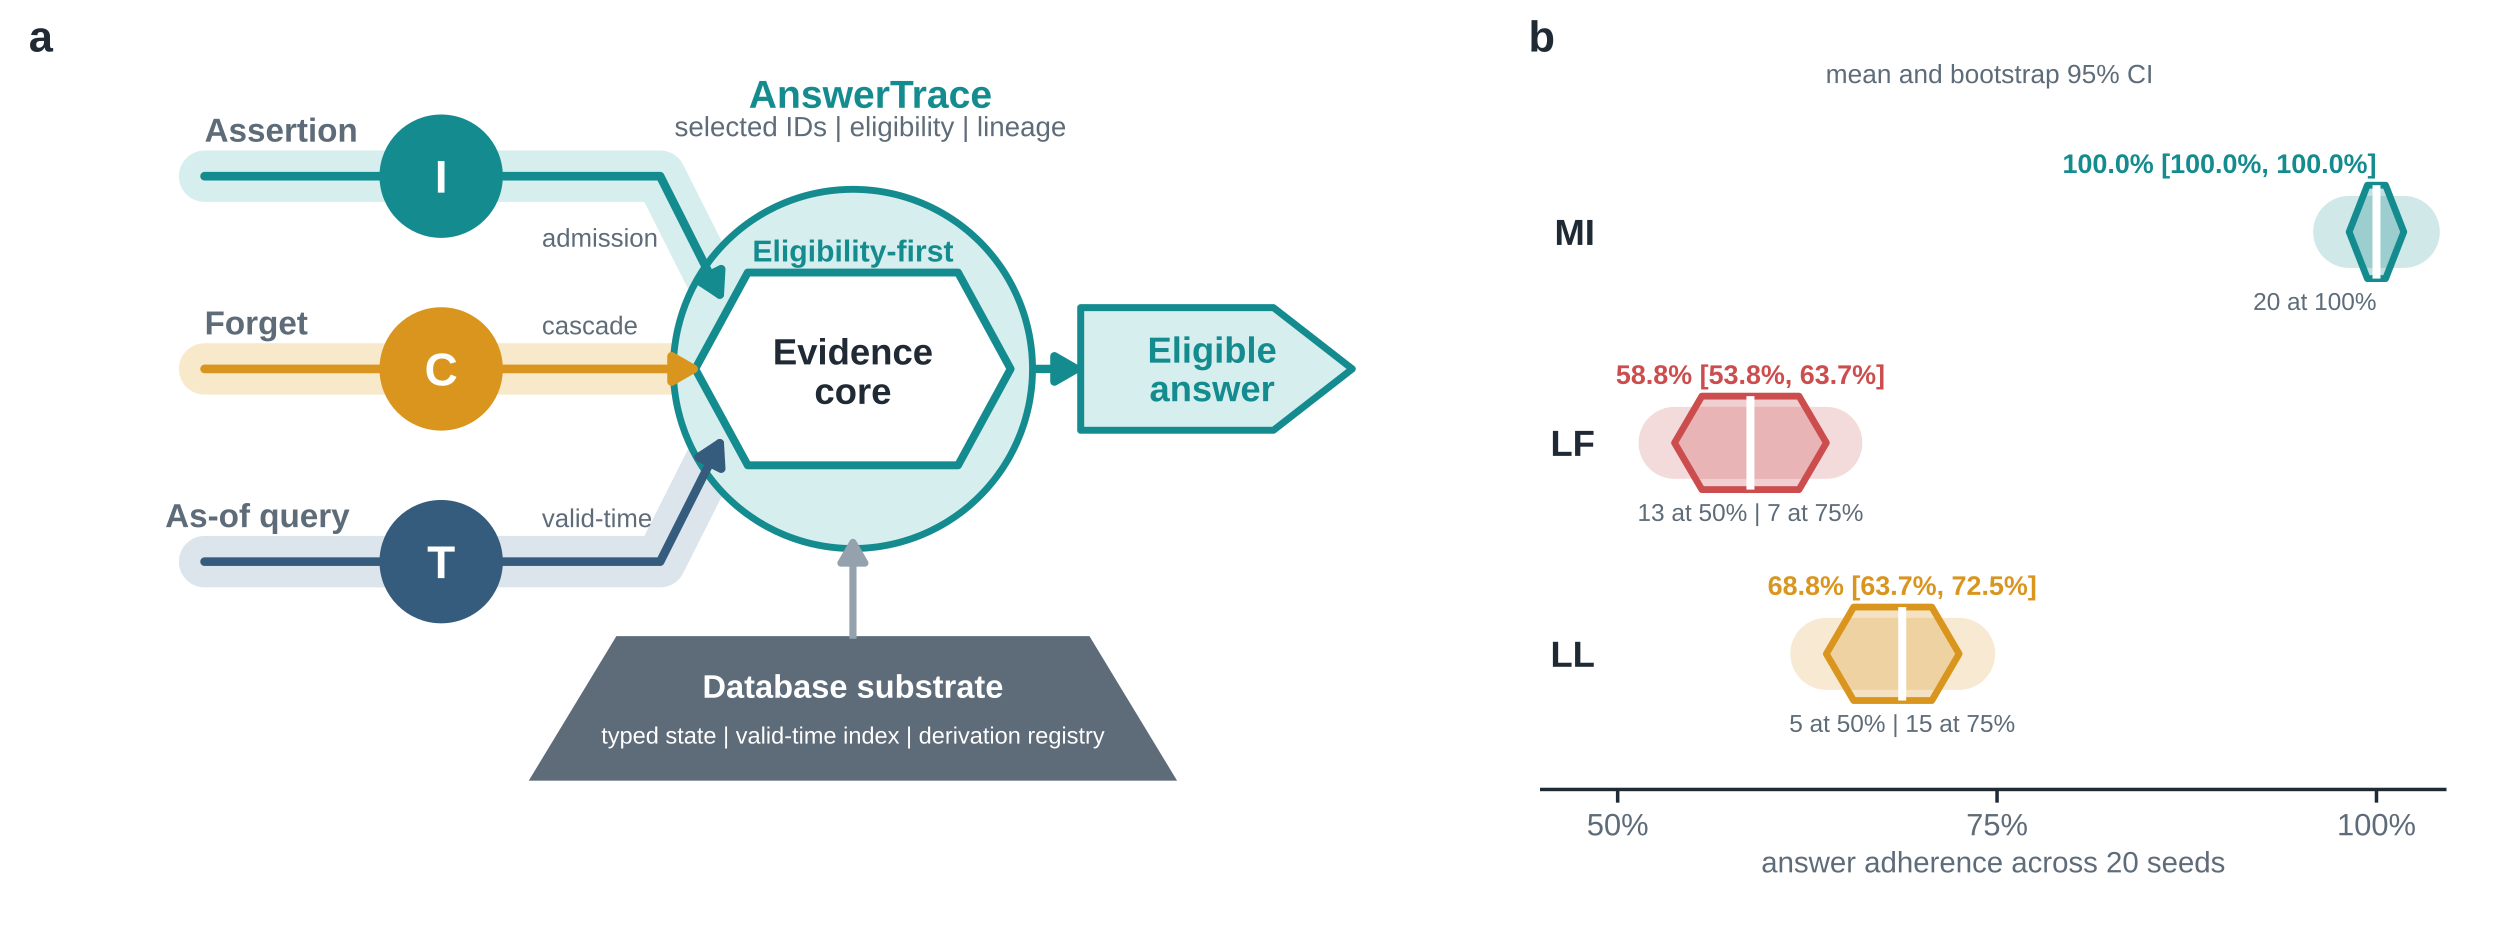
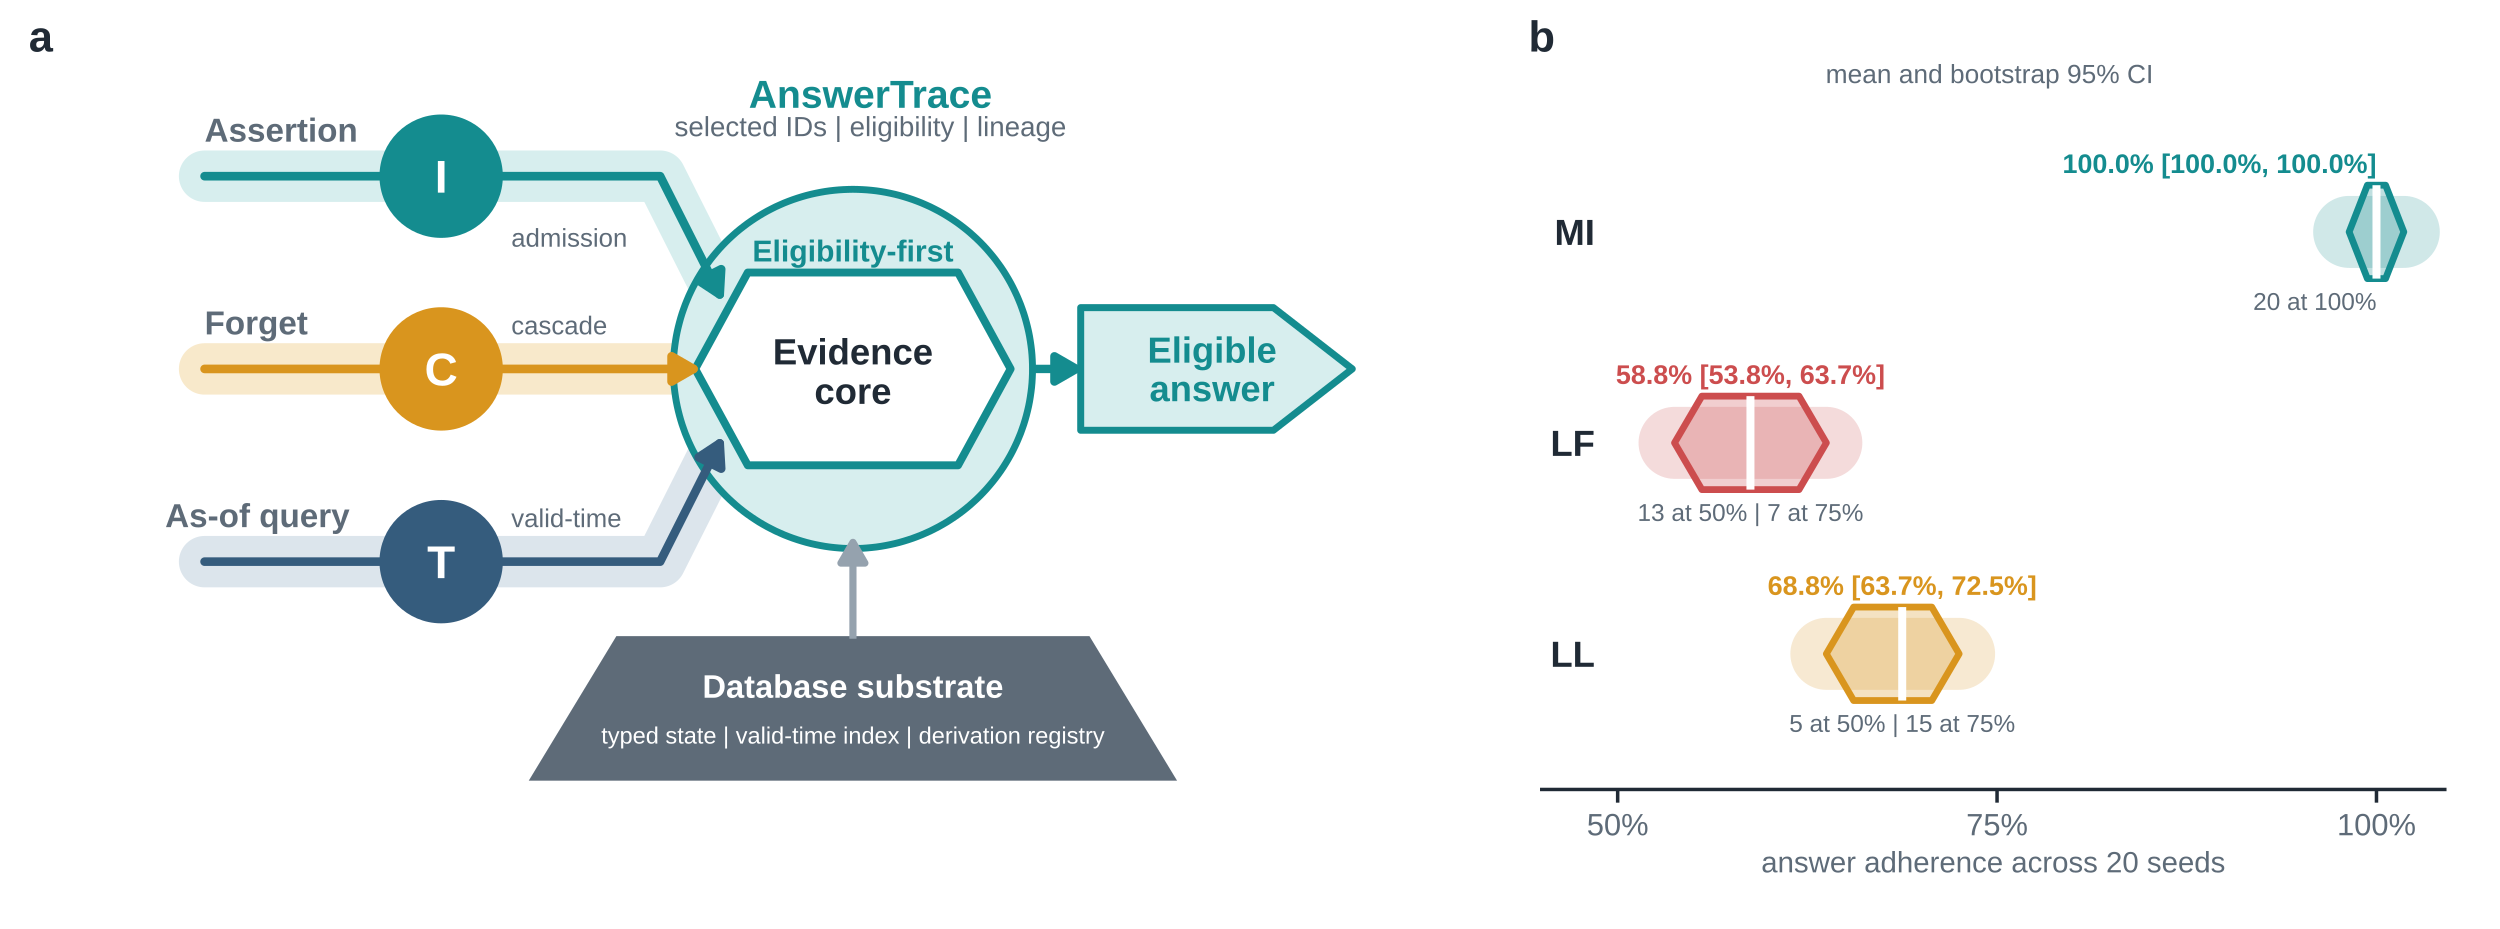
<svg xmlns="http://www.w3.org/2000/svg" width="518.74pt" height="192.76pt" viewBox="0 0 518.74 192.76">
  <g class="svglite">
    <defs>
      <style type="text/css">
    .svglite line, .svglite polyline, .svglite polygon, .svglite path, .svglite rect, .svglite circle {
      fill: none;
      stroke: #000000;
      stroke-linecap: round;
      stroke-linejoin: round;
      stroke-miterlimit: 10.00;
    }
    .svglite text {
      white-space: pre;
    }
    .svglite g.glyphgroup path {
      fill: inherit;
      stroke: none;
    }
  </style>
    </defs>
    <rect width="100%" height="100%" style="stroke: none; fill: #FFFFFF;" />
    <defs>
      <clipPath id="cpMC4wMHw1MTguNzR8MC4wMHwxOTIuNzY=">
        <rect x="0.00" y="0.00" width="518.74" height="192.76" />
      </clipPath>
    </defs>
    <g clip-path="url(#cpMC4wMHw1MTguNzR8MC4wMHwxOTIuNzY=)">
      <rect x="0" y="0.00" width="518.74" height="192.76" style="stroke-width: 1.07; stroke: #FFFFFF; fill: #FFFFFF;" />
    </g>
    <defs>
      <clipPath id="cpOC40N3w1MDcuMjh8Ny40N3wxNjMuODE=">
        <rect x="8.47" y="7.47" width="498.81" height="156.34" />
      </clipPath>
    </defs>
    <g clip-path="url(#cpOC40N3w1MDcuMjh8Ny40N3wxNjMuODE=)">
</g>
    <g clip-path="url(#cpMC4wMHw1MTguNzR8MC4wMHwxOTIuNzY=)">
</g>
    <defs>
      <clipPath id="cpNS40OHwzMTMuOTN8NS40OHwxODcuMjg=">
        <rect x="5.48" y="5.48" width="308.45" height="181.80" />
      </clipPath>
    </defs>
    <g clip-path="url(#cpNS40OHwzMTMuOTN8NS40OHwxODcuMjg=)">
      <rect x="5.48" y="5.48" width="308.45" height="181.80" style="stroke-width: 0.00; stroke: none;" />
    </g>
    <g clip-path="url(#cpMC4wMHw1MTguNzR8MC4wMHwxOTIuNzY=)">
</g>
    <defs>
      <clipPath id="cpMzEzLjkzfDUxMy4yNnw1LjQ4fDE4Ny4yOA==">
        <rect x="313.93" y="5.48" width="199.33" height="181.80" />
      </clipPath>
    </defs>
    <g clip-path="url(#cpMzEzLjkzfDUxMy4yNnw1LjQ4fDE4Ny4yOA==)">
      <rect x="313.93" y="5.48" width="199.33" height="181.80" style="stroke-width: 1.07; stroke: #FFFFFF; fill: #FFFFFF;" />
    </g>
    <g clip-path="url(#cpMC4wMHw1MTguNzR8MC4wMHwxOTIuNzY=)">
      <polygon points="109.71,161.99 244.24,161.99 226.06,132.00 127.89,132.00 " style="stroke-width: 1.07; stroke: none; stroke-linecap: butt; fill: #5E6B78;" />
      <polyline points="42.45,36.56 136.98,36.56 149.34,61.10 " style="stroke-width: 10.67; stroke: #D7EEEE;" />
      <polyline points="42.45,76.55 143.89,76.55 " style="stroke-width: 10.67; stroke: #F8E9CB;" />
      <polyline points="42.45,116.54 136.98,116.54 149.34,92.00 " style="stroke-width: 10.67; stroke: #DCE5EC;" />
      <polygon points="214.24,76.55 214.23,75.58 214.19,74.60 214.13,73.63 214.04,72.66 213.92,71.69 213.78,70.72 213.62,69.76 213.43,68.80 213.21,67.85 212.97,66.91 212.71,65.97 212.42,65.03 212.10,64.11 211.77,63.20 211.40,62.29 211.02,61.39 210.61,60.51 210.18,59.63 209.73,58.77 209.25,57.92 208.75,57.08 208.23,56.25 207.69,55.44 207.12,54.65 206.54,53.86 205.94,53.10 205.31,52.35 204.67,51.61 204.01,50.90 203.33,50.20 202.63,49.52 201.91,48.86 201.18,48.21 200.43,47.59 199.66,46.99 198.88,46.40 198.08,45.84 197.27,45.30 196.45,44.78 195.61,44.28 194.76,43.80 193.89,43.35 193.02,42.91 192.13,42.51 191.24,42.12 190.33,41.76 189.41,41.42 188.49,41.11 187.56,40.82 186.62,40.55 185.67,40.31 184.72,40.10 183.77,39.91 182.80,39.74 181.84,39.60 180.87,39.49 179.90,39.40 178.93,39.34 177.95,39.30 176.98,39.28 176.00,39.30 175.02,39.34 174.05,39.40 173.08,39.49 172.11,39.60 171.15,39.74 170.18,39.91 169.23,40.10 168.28,40.31 167.33,40.55 166.39,40.82 165.46,41.11 164.54,41.42 163.62,41.76 162.71,42.12 161.82,42.51 160.93,42.91 160.06,43.35 159.19,43.80 158.34,44.28 157.50,44.78 156.68,45.30 155.87,45.84 155.07,46.40 154.29,46.99 153.52,47.59 152.77,48.21 152.04,48.86 151.32,49.52 150.62,50.20 149.94,50.90 149.28,51.61 148.64,52.35 148.01,53.10 147.41,53.86 146.83,54.65 146.26,55.44 145.72,56.25 145.20,57.08 144.70,57.92 144.23,58.77 143.77,59.63 143.34,60.51 142.93,61.39 142.55,62.29 142.18,63.20 141.85,64.11 141.53,65.03 141.24,65.97 140.98,66.91 140.74,67.85 140.52,68.80 140.33,69.76 140.17,70.72 140.03,71.69 139.91,72.66 139.82,73.63 139.76,74.60 139.72,75.58 139.71,76.55 139.72,77.53 139.76,78.50 139.82,79.47 139.91,80.45 140.03,81.41 140.17,82.38 140.33,83.34 140.52,84.30 140.74,85.25 140.98,86.20 141.24,87.13 141.53,88.07 141.85,88.99 142.18,89.91 142.55,90.81 142.93,91.71 143.34,92.59 143.77,93.47 144.23,94.33 144.70,95.18 145.20,96.02 145.72,96.85 146.26,97.66 146.83,98.46 147.41,99.24 148.01,100.00 148.64,100.75 149.28,101.49 149.94,102.20 150.62,102.90 151.32,103.58 152.04,104.24 152.77,104.89 153.52,105.51 154.29,106.12 155.07,106.70 155.87,107.26 156.68,107.80 157.50,108.33 158.34,108.82 159.19,109.30 160.06,109.75 160.93,110.19 161.82,110.59 162.71,110.98 163.62,111.34 164.54,111.68 165.46,111.99 166.39,112.28 167.33,112.55 168.28,112.79 169.23,113.00 170.18,113.19 171.15,113.36 172.11,113.50 173.08,113.61 174.05,113.70 175.02,113.77 176.00,113.80 176.98,113.82 177.95,113.80 178.93,113.77 179.90,113.70 180.87,113.61 181.84,113.50 182.80,113.36 183.77,113.19 184.72,113.00 185.67,112.79 186.62,112.55 187.56,112.28 188.49,111.99 189.41,111.68 190.33,111.34 191.24,110.98 192.13,110.59 193.02,110.19 193.89,109.75 194.76,109.30 195.61,108.82 196.45,108.33 197.27,107.80 198.08,107.26 198.88,106.70 199.66,106.12 200.43,105.51 201.18,104.89 201.91,104.24 202.63,103.58 203.33,102.90 204.01,102.20 204.67,101.49 205.31,100.75 205.94,100.00 206.54,99.24 207.12,98.46 207.69,97.66 208.23,96.85 208.75,96.02 209.25,95.18 209.73,94.33 210.18,93.47 210.61,92.59 211.02,91.71 211.40,90.81 211.77,89.91 212.10,88.99 212.42,88.07 212.71,87.13 212.97,86.20 213.21,85.25 213.43,84.30 213.62,83.34 213.78,82.38 213.92,81.41 214.04,80.45 214.13,79.47 214.19,78.50 214.23,77.53 214.24,76.55 " style="stroke-width: 1.43; stroke: #148C8F; stroke-linecap: butt; fill: #D7EEEE;" />
      <polygon points="144.25,76.55 155.16,56.55 198.79,56.55 209.70,76.55 198.79,96.55 155.16,96.55 " style="stroke-width: 1.64; stroke: #148C8F; stroke-linecap: butt; fill: #FFFFFF;" />
      <polyline points="42.45,36.56 136.98,36.56 149.34,61.10 " style="stroke-width: 1.79; stroke: #148C8F;" />
      <polygon points="144.96,58.22 149.34,61.10 149.64,55.86 " style="stroke-width: 1.79; stroke: #148C8F; fill: #148C8F;" />
      <polyline points="42.45,76.55 143.89,76.55 " style="stroke-width: 1.79; stroke: #D9951E;" />
      <polygon points="139.35,79.17 143.89,76.55 139.35,73.93 " style="stroke-width: 1.79; stroke: #D9951E; fill: #D9951E;" />
      <polyline points="42.45,116.54 136.98,116.54 149.34,92.00 " style="stroke-width: 1.79; stroke: #355C7D;" />
      <polygon points="149.64,97.24 149.34,92.00 144.96,94.88 " style="stroke-width: 1.79; stroke: #355C7D; fill: #355C7D;" />
      <line x1="176.98" y1="132.54" x2="176.98" y2="112.54" style="stroke-width: 1.49; stroke: #95A2AE; stroke-linecap: butt;" />
      <polygon points="179.46,116.84 176.98,112.54 174.49,116.84 " style="stroke-width: 1.49; stroke: #95A2AE; stroke-linecap: butt; fill: #95A2AE;" />
      <line x1="214.24" y1="76.55" x2="223.33" y2="76.55" style="stroke-width: 1.75; stroke: #148C8F; stroke-linecap: butt;" />
      <polygon points="218.79,79.17 223.33,76.55 218.79,73.93 " style="stroke-width: 1.75; stroke: #148C8F; stroke-linecap: butt; fill: #148C8F;" />
      <polygon points="224.24,89.28 264.23,89.28 280.59,76.55 264.23,63.83 224.24,63.83 " style="stroke-width: 1.45; stroke: #148C8F; stroke-linecap: butt; fill: #D7EEEE;" />
      <circle cx="91.54" cy="36.56" r="12.80" style="stroke-width: 0.00; stroke: #148C8F; fill: #148C8F;" />
      <circle cx="91.54" cy="76.55" r="12.80" style="stroke-width: 0.00; stroke: #D9951E; fill: #D9951E;" />
      <circle cx="91.54" cy="116.54" r="12.80" style="stroke-width: 0.00; stroke: #355C7D; fill: #355C7D;" />
      <text x="91.54" y="39.97" text-anchor="middle" style="font-size: 9.53px; font-weight: bold;fill: #FFFFFF; font-family: &quot;Arial&quot;;" textLength="2.64px" lengthAdjust="spacingAndGlyphs">I</text>
      <text x="91.54" y="79.96" text-anchor="middle" style="font-size: 9.53px; font-weight: bold;fill: #FFFFFF; font-family: &quot;Arial&quot;;" textLength="6.89px" lengthAdjust="spacingAndGlyphs">C</text>
      <text x="91.54" y="119.96" text-anchor="middle" style="font-size: 9.53px; font-weight: bold;fill: #FFFFFF; font-family: &quot;Arial&quot;;" textLength="5.83px" lengthAdjust="spacingAndGlyphs">T</text>
      <text x="42.45" y="29.39" style="font-size: 6.89px; font-weight: bold;fill: #5E6B78; font-family: &quot;Arial&quot;;" textLength="31.73px" lengthAdjust="spacingAndGlyphs">Assertion</text>
      <text x="42.45" y="69.38" style="font-size: 6.89px; font-weight: bold;fill: #5E6B78; font-family: &quot;Arial&quot;;" textLength="21.41px" lengthAdjust="spacingAndGlyphs">Forget</text>
      <text x="34.27" y="109.37" style="font-size: 6.89px; font-weight: bold;fill: #5E6B78; font-family: &quot;Arial&quot;;" textLength="38.23px" lengthAdjust="spacingAndGlyphs">As-of query</text>
-       <text x="112.44" y="51.19" style="font-size: 5.35px;fill: #5E6B78; font-family: &quot;Arial&quot;;" textLength="24.05px" lengthAdjust="spacingAndGlyphs">admission</text>
-       <text x="112.44" y="69.37" style="font-size: 5.35px;fill: #5E6B78; font-family: &quot;Arial&quot;;" textLength="19.89px" lengthAdjust="spacingAndGlyphs">cascade</text>
-       <text x="112.44" y="109.37" style="font-size: 5.35px;fill: #5E6B78; font-family: &quot;Arial&quot;;" textLength="22.86px" lengthAdjust="spacingAndGlyphs">valid-time</text>
+       <text x="106.08" y="51.19" style="font-size: 5.35px;fill: #5E6B78; font-family: &quot;Arial&quot;;" textLength="24.05px" lengthAdjust="spacingAndGlyphs">admission</text>
+       <text x="106.08" y="69.37" style="font-size: 5.35px;fill: #5E6B78; font-family: &quot;Arial&quot;;" textLength="19.89px" lengthAdjust="spacingAndGlyphs">cascade</text>
+       <text x="106.08" y="109.37" style="font-size: 5.35px;fill: #5E6B78; font-family: &quot;Arial&quot;;" textLength="22.86px" lengthAdjust="spacingAndGlyphs">valid-time</text>
      <text x="180.61" y="22.37" text-anchor="middle" style="font-size: 8.11px; font-weight: bold;fill: #148C8F; font-family: &quot;Arial&quot;;" textLength="50.38px" lengthAdjust="spacingAndGlyphs">AnswerTrace</text>
      <text x="180.61" y="28.25" text-anchor="middle" style="font-size: 5.75px;fill: #5E6B78; font-family: &quot;Arial&quot;;" textLength="87.52px" lengthAdjust="spacingAndGlyphs">selected IDs  |  eligibility  |  lineage</text>
      <text x="176.98" y="54.25" text-anchor="middle" style="font-size: 6.26px; font-weight: bold;fill: #148C8F; font-family: &quot;Arial&quot;;" textLength="41.62px" lengthAdjust="spacingAndGlyphs">Eligibility-first</text>
      <text x="176.98" y="75.62" text-anchor="middle" style="font-size: 7.57px; font-weight: bold;fill: #202A35; font-family: &quot;Arial&quot;;" textLength="33.20px" lengthAdjust="spacingAndGlyphs">Evidence</text>
      <text x="176.98" y="83.80" text-anchor="middle" style="font-size: 7.57px; font-weight: bold;fill: #202A35; font-family: &quot;Arial&quot;;" textLength="15.97px" lengthAdjust="spacingAndGlyphs">core</text>
      <text x="176.98" y="144.78" text-anchor="middle" style="font-size: 6.77px; font-weight: bold;fill: #FFFFFF; font-family: &quot;Arial&quot;;" textLength="62.42px" lengthAdjust="spacingAndGlyphs">Database substrate</text>
      <text x="176.98" y="154.29" text-anchor="middle" style="font-size: 4.89px;fill: #FFFFFF; font-family: &quot;Arial&quot;;" textLength="109.98px" lengthAdjust="spacingAndGlyphs">typed state  |  valid-time index  |  derivation registry</text>
      <text x="251.51" y="75.25" text-anchor="middle" style="font-size: 7.54px; font-weight: bold;fill: #148C8F; font-family: &quot;Arial&quot;;" textLength="26.77px" lengthAdjust="spacingAndGlyphs">Eligible</text>
      <text x="251.51" y="83.25" text-anchor="middle" style="font-size: 7.54px; font-weight: bold;fill: #148C8F; font-family: &quot;Arial&quot;;" textLength="25.95px" lengthAdjust="spacingAndGlyphs">answer</text>
      <text x="8.47" y="10.69" text-anchor="middle" style="font-size: 9.00px; font-weight: bold;fill: #202A35; font-family: &quot;Arial&quot;;" textLength="5.00px" lengthAdjust="spacingAndGlyphs">a</text>
      <rect x="319.91" y="7.47" width="187.37" height="156.34" style="stroke-width: 1.07; stroke: none; fill: #FFFFFF;" />
      <line x1="487.44" y1="48.12" x2="498.78" y2="48.12" style="stroke-width: 14.94; stroke: #148C8F; stroke-opacity: 0.20;" />
      <line x1="378.96" y1="135.67" x2="406.51" y2="135.67" style="stroke-width: 14.94; stroke: #D9951E; stroke-opacity: 0.20;" />
      <line x1="347.46" y1="91.89" x2="378.96" y2="91.89" style="stroke-width: 14.94; stroke: #CC4D4E; stroke-opacity: 0.20;" />
      <polygon points="487.44,48.12 491.22,38.43 495.00,38.43 498.78,48.12 495.00,57.81 491.22,57.81 " style="stroke-width: 1.41; stroke: #148C8F; stroke-linecap: butt; fill: #148C8F; fill-opacity: 0.27;" />
      <polygon points="347.46,91.89 353.13,82.20 373.29,82.20 378.96,91.89 373.29,101.59 353.13,101.59 " style="stroke-width: 1.41; stroke: #CC4D4E; stroke-linecap: butt; fill: #CC4D4E; fill-opacity: 0.27;" />
      <polygon points="378.96,135.67 384.62,125.97 400.84,125.97 406.51,135.67 400.84,145.36 384.62,145.36 " style="stroke-width: 1.41; stroke: #D9951E; stroke-linecap: butt; fill: #D9951E; fill-opacity: 0.27;" />
      <line x1="493.11" y1="57.81" x2="493.11" y2="38.43" style="stroke-width: 1.66; stroke: #FFFFFF; stroke-linecap: butt;" />
      <line x1="394.70" y1="145.36" x2="394.70" y2="125.97" style="stroke-width: 1.66; stroke: #FFFFFF; stroke-linecap: butt;" />
      <line x1="363.21" y1="101.59" x2="363.21" y2="82.20" style="stroke-width: 1.66; stroke: #FFFFFF; stroke-linecap: butt;" />
      <text x="330.93" y="50.82" text-anchor="end" style="font-size: 7.54px; font-weight: bold;fill: #202A35; font-family: &quot;Arial&quot;;" textLength="8.38px" lengthAdjust="spacingAndGlyphs">MI</text>
      <text x="330.93" y="138.36" text-anchor="end" style="font-size: 7.54px; font-weight: bold;fill: #202A35; font-family: &quot;Arial&quot;;" textLength="9.19px" lengthAdjust="spacingAndGlyphs">LL</text>
      <text x="330.93" y="94.59" text-anchor="end" style="font-size: 7.54px; font-weight: bold;fill: #202A35; font-family: &quot;Arial&quot;;" textLength="9.19px" lengthAdjust="spacingAndGlyphs">LF</text>
      <text x="493.11" y="35.89" text-anchor="end" style="font-size: 5.58px; font-weight: bold;fill: #148C8F; font-family: &quot;Arial&quot;;" textLength="66.53px" lengthAdjust="spacingAndGlyphs">100.0%  [100.0%, 100.0%]</text>
      <text x="394.70" y="123.44" text-anchor="middle" style="font-size: 5.58px; font-weight: bold;fill: #D9951E; font-family: &quot;Arial&quot;;" textLength="57.25px" lengthAdjust="spacingAndGlyphs">68.8%  [63.7%, 72.5%]</text>
      <text x="363.21" y="79.66" text-anchor="middle" style="font-size: 5.58px; font-weight: bold;fill: #CC4D4E; font-family: &quot;Arial&quot;;" textLength="57.25px" lengthAdjust="spacingAndGlyphs">58.8%  [53.8%, 63.7%]</text>
      <text x="493.11" y="64.31" text-anchor="end" style="font-size: 5.06px;fill: #5E6B78; font-family: &quot;Arial&quot;;" textLength="25.59px" lengthAdjust="spacingAndGlyphs">20 at 100%</text>
      <text x="363.21" y="108.09" text-anchor="middle" style="font-size: 5.06px;fill: #5E6B78; font-family: &quot;Arial&quot;;" textLength="49.69px" lengthAdjust="spacingAndGlyphs">13 at 50%  |  7 at 75%</text>
      <text x="394.70" y="151.86" text-anchor="middle" style="font-size: 5.06px;fill: #5E6B78; font-family: &quot;Arial&quot;;" textLength="49.69px" lengthAdjust="spacingAndGlyphs">5 at 50%  |  15 at 75%</text>
      <text x="412.81" y="17.24" text-anchor="middle" style="font-size: 5.46px;fill: #5E6B78; font-family: &quot;Arial&quot;;" textLength="67.89px" lengthAdjust="spacingAndGlyphs">mean and bootstrap 95% CI</text>
      <polyline points="319.91,163.81 507.28,163.81 " style="stroke-width: 0.73; stroke: #202A35; stroke-linecap: square;" />
      <polyline points="335.66,166.55 335.66,163.81 " style="stroke-width: 0.73; stroke: #202A35; stroke-linecap: butt;" />
      <polyline points="414.38,166.55 414.38,163.81 " style="stroke-width: 0.73; stroke: #202A35; stroke-linecap: butt;" />
      <polyline points="493.11,166.55 493.11,163.81 " style="stroke-width: 0.73; stroke: #202A35; stroke-linecap: butt;" />
      <text x="335.66" y="173.32" text-anchor="middle" style="font-size: 6.40px;fill: #5E6B78; font-family: &quot;Arial&quot;;" textLength="12.78px" lengthAdjust="spacingAndGlyphs">50%</text>
      <text x="414.38" y="173.32" text-anchor="middle" style="font-size: 6.40px;fill: #5E6B78; font-family: &quot;Arial&quot;;" textLength="12.78px" lengthAdjust="spacingAndGlyphs">75%</text>
      <text x="493.11" y="173.32" text-anchor="middle" style="font-size: 6.40px;fill: #5E6B78; font-family: &quot;Arial&quot;;" textLength="16.33px" lengthAdjust="spacingAndGlyphs">100%</text>
      <text x="413.60" y="181.01" text-anchor="middle" style="font-size: 6.10px;fill: #5E6B78; font-family: &quot;Arial&quot;;" textLength="96.22px" lengthAdjust="spacingAndGlyphs">answer adherence across 20 seeds</text>
      <text x="319.91" y="10.69" text-anchor="middle" style="font-size: 9.00px; font-weight: bold;fill: #202A35; font-family: &quot;Arial&quot;;" textLength="5.50px" lengthAdjust="spacingAndGlyphs">b</text>
    </g>
  </g>
</svg>
